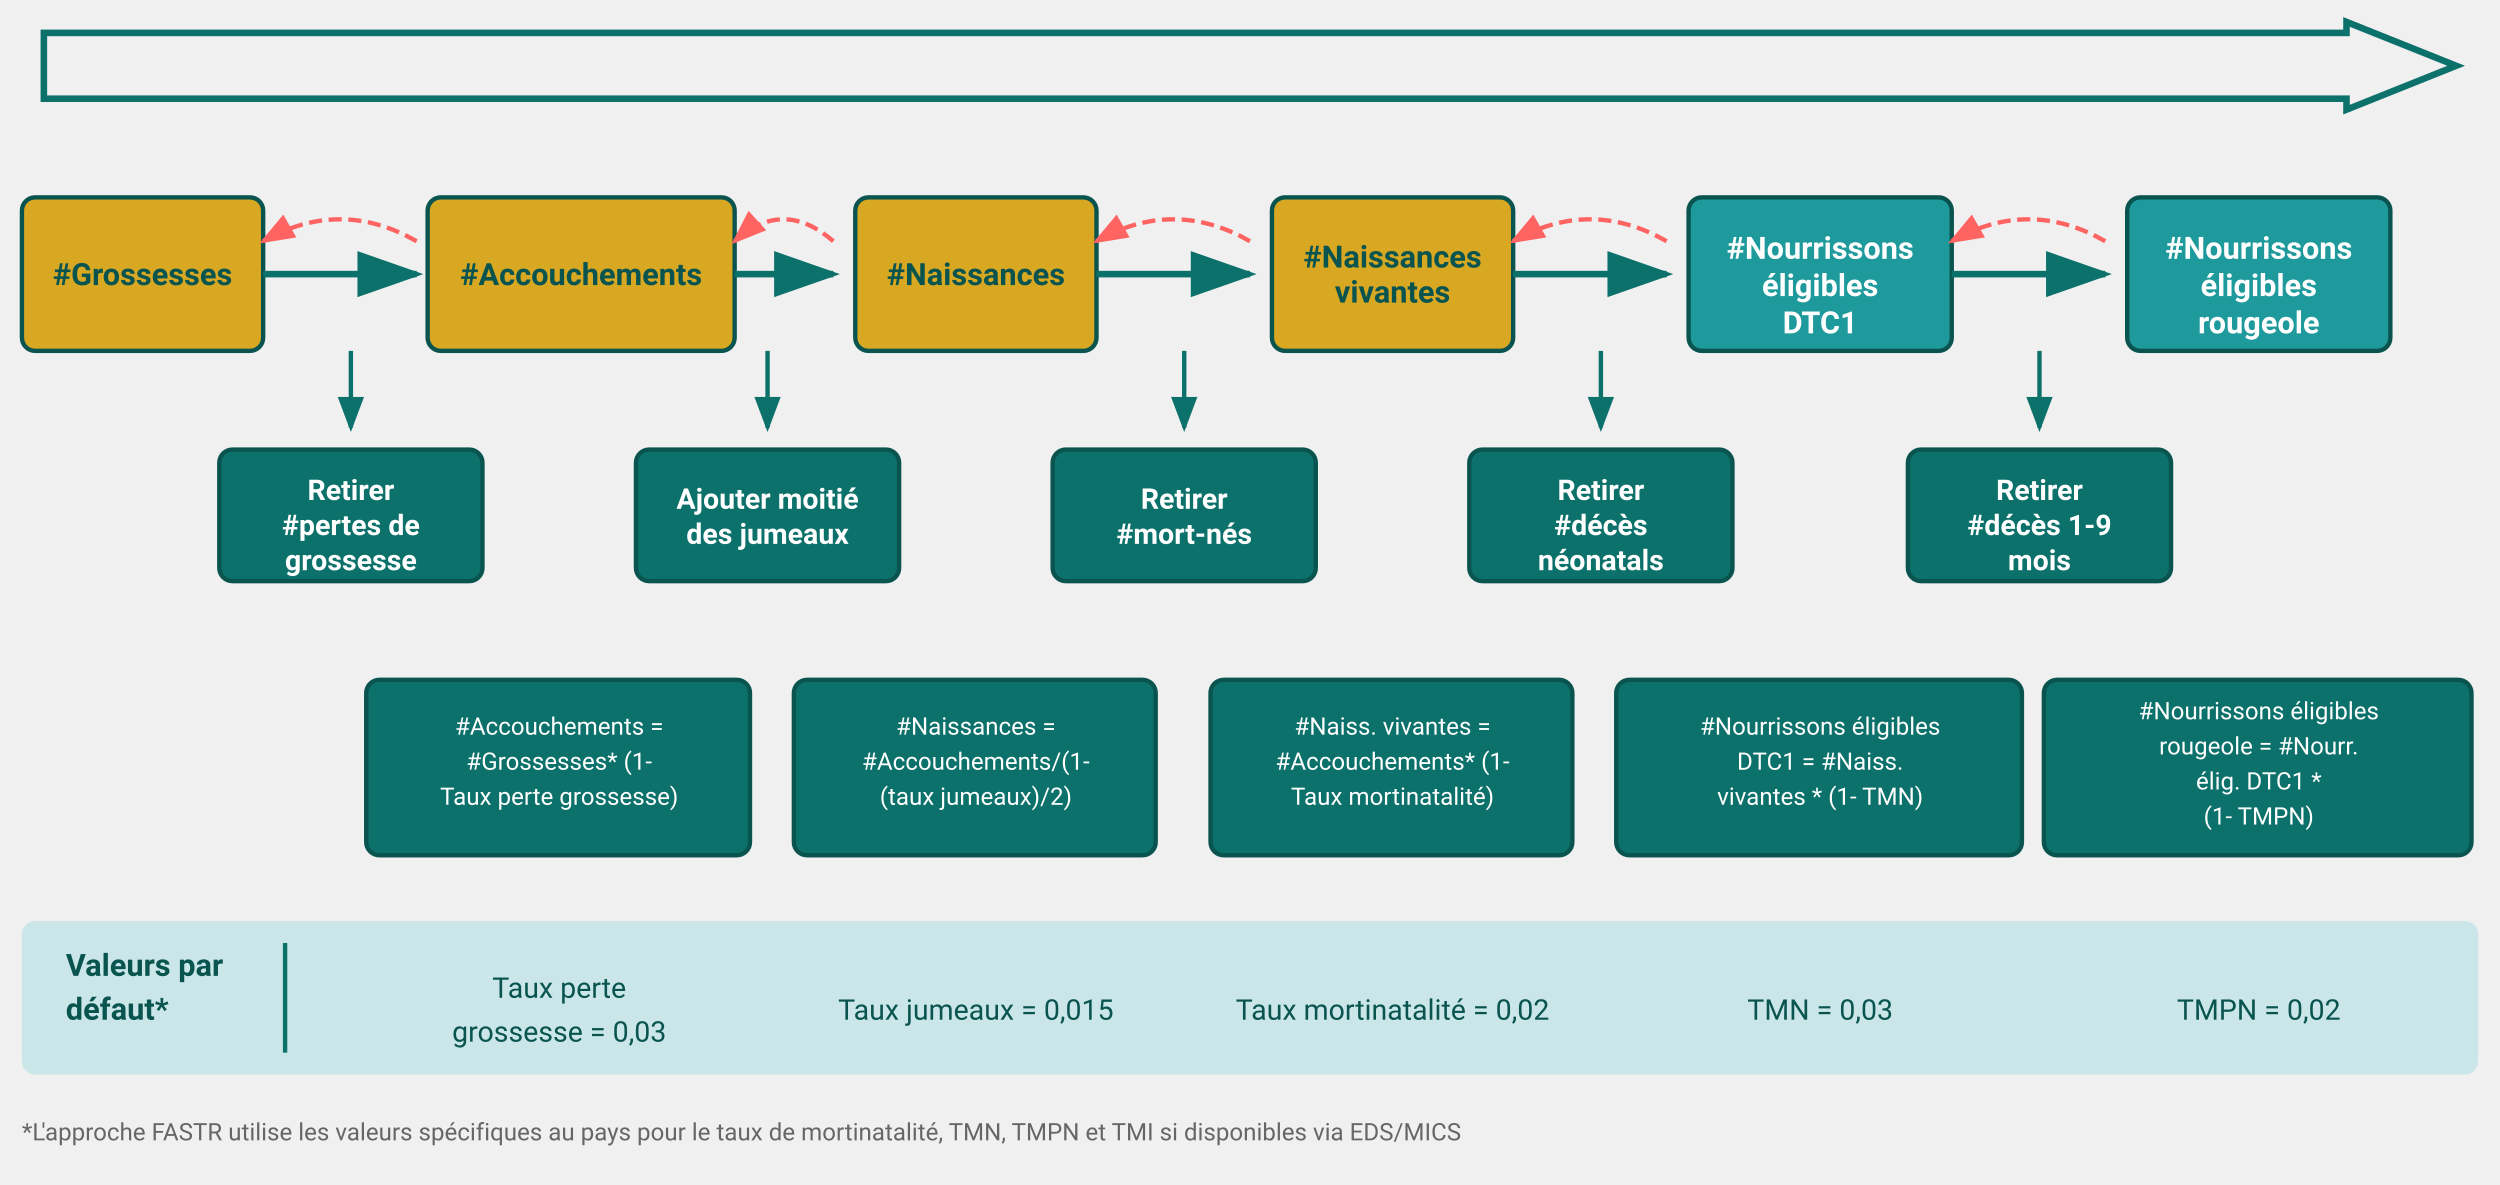
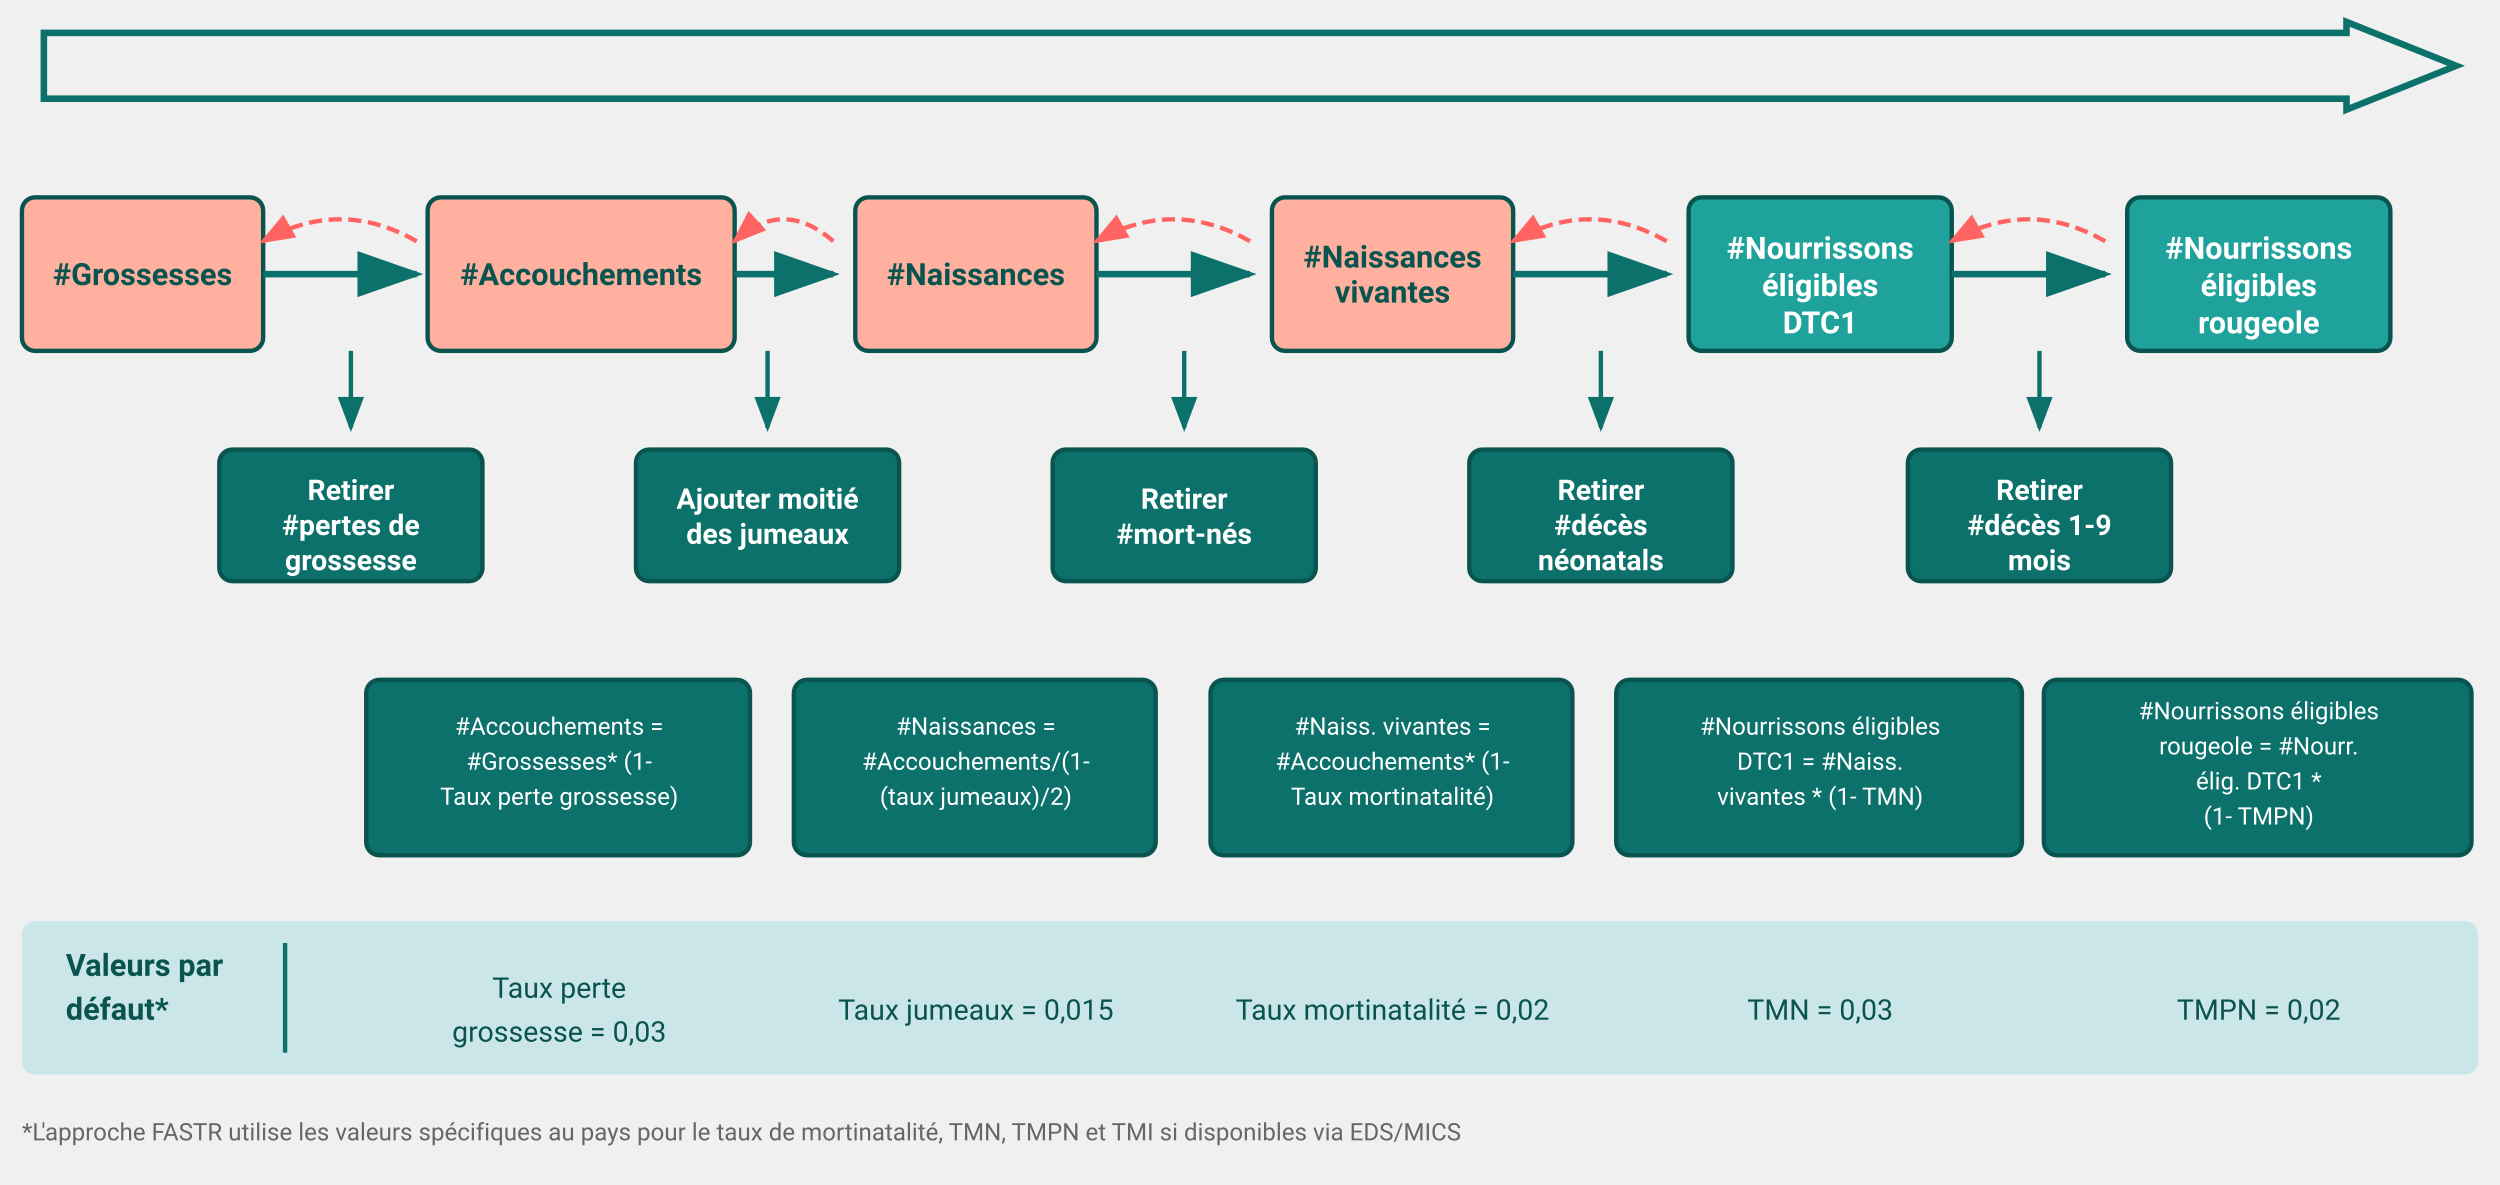
<svg xmlns="http://www.w3.org/2000/svg" viewBox="30 50 1140 540">
  <defs>
    <style>
      /* FASTR Brand Colors */
-       .box-main { fill: #D8A822; stroke: #09544F; stroke-width: 2; }
-       .box-dpt { fill: #1F9A9C; stroke: #09544F; stroke-width: 2; }
-       .box-measles { fill: #1F9A9C; stroke: #09544F; stroke-width: 2; }
-       .box-adjustment { fill: #0C716B; stroke: #09544F; stroke-width: 2; }
-       .box-formula { fill: #0C716B; stroke: #09544F; stroke-width: 2; }
+       .box-main { fill: #FFB09F; stroke: #0A544F; stroke-width: 2; }
+       .box-dpt { fill: #1FA29C; stroke: #0A544F; stroke-width: 2; }
+       .box-measles { fill: #1FA29C; stroke: #0A544F; stroke-width: 2; }
+       .box-adjustment { fill: #0C716B; stroke: #0A544F; stroke-width: 2; }
+       .box-formula { fill: #0C716B; stroke: #0A544F; stroke-width: 2; }

      .text-white { font-family: -apple-system, BlinkMacSystemFont, "Segoe UI", Roboto, sans-serif; font-size: 13px; font-weight: 600; fill: #ffffff; text-anchor: middle; }
-       .text-dark { font-family: -apple-system, BlinkMacSystemFont, "Segoe UI", Roboto, sans-serif; font-size: 14px; font-weight: 600; fill: #09544F; text-anchor: middle; }
+       .text-dark { font-family: -apple-system, BlinkMacSystemFont, "Segoe UI", Roboto, sans-serif; font-size: 14px; font-weight: 600; fill: #0A544F; text-anchor: middle; }
      .text-teal { font-family: -apple-system, BlinkMacSystemFont, "Segoe UI", Roboto, sans-serif; font-size: 14px; font-weight: 600; fill: #ffffff; text-anchor: middle; }
      .text-formula { font-family: -apple-system, BlinkMacSystemFont, "Segoe UI", Roboto, sans-serif; font-size: 11px; fill: #ffffff; text-anchor: middle; }

      .arrow-forward { stroke: #0C716B; stroke-width: 3; fill: none; marker-end: url(#arrowhead-teal); }
      .arrow-back { stroke: #FF6462; stroke-width: 2; fill: none; marker-end: url(#arrowhead-coral); stroke-dasharray: 6,3; }
      .arrow-down { stroke: #0C716B; stroke-width: 2; fill: none; marker-end: url(#arrowhead-teal-small); }

-       .default-label { font-family: -apple-system, BlinkMacSystemFont, "Segoe UI", Roboto, sans-serif; font-size: 14px; font-weight: 700; fill: #09544F; }
-       .default-value { font-family: -apple-system, BlinkMacSystemFont, "Segoe UI", Roboto, sans-serif; font-size: 13px; fill: #09544F; }
+       .default-label { font-family: -apple-system, BlinkMacSystemFont, "Segoe UI", Roboto, sans-serif; font-size: 14px; font-weight: 700; fill: #0A544F; }
+       .default-value { font-family: -apple-system, BlinkMacSystemFont, "Segoe UI", Roboto, sans-serif; font-size: 13px; fill: #0A544F; }
      .footnote { font-family: -apple-system, BlinkMacSystemFont, "Segoe UI", Roboto, sans-serif; font-size: 11px; fill: #666; }
    </style>
    <marker id="arrowhead-teal" markerWidth="10" markerHeight="7" refX="9" refY="3.5" orient="auto">
      <polygon points="0 0, 10 3.5, 0 7" fill="#0C716B" />
    </marker>
    <marker id="arrowhead-teal-small" markerWidth="8" markerHeight="6" refX="7" refY="3" orient="auto">
      <polygon points="0 0, 8 3, 0 6" fill="#0C716B" />
    </marker>
    <marker id="arrowhead-coral" markerWidth="8" markerHeight="6" refX="7" refY="3" orient="auto">
      <polygon points="0 0, 8 3, 0 6" fill="#FF6462" />
    </marker>
  </defs>
  <polygon points="50,65 1100,65 1100,60 1150,80 1100,100 1100,95 50,95" fill="none" stroke="#0C716B" stroke-width="3" />
  <rect class="box-main" x="40" y="140" width="110" height="70" rx="6" />
  <text class="text-dark" x="95" y="180">#Grossesses</text>
  <line class="arrow-forward" x1="150" y1="175" x2="220" y2="175" />
  <path class="arrow-back" d="M 220 160 Q 185 140, 150 160" />
  <rect class="box-main" x="225" y="140" width="140" height="70" rx="6" />
  <text class="text-dark" x="295" y="180">#Accouchements</text>
  <line class="arrow-forward" x1="365" y1="175" x2="410" y2="175" />
  <path class="arrow-back" d="M 410 160 Q 387 140, 365 160" />
  <rect class="box-main" x="420" y="140" width="110" height="70" rx="6" />
  <text class="text-dark" x="475" y="180">#Naissances</text>
  <line class="arrow-forward" x1="530" y1="175" x2="600" y2="175" />
  <path class="arrow-back" d="M 600 160 Q 565 140, 530 160" />
  <rect class="box-main" x="610" y="140" width="110" height="70" rx="6" />
  <text class="text-dark" x="665" y="172">#Naissances</text>
  <text class="text-dark" x="665" y="188">vivantes</text>
  <line class="arrow-forward" x1="720" y1="175" x2="790" y2="175" />
  <path class="arrow-back" d="M 790 160 Q 755 140, 720 160" />
  <rect class="box-dpt" x="800" y="140" width="120" height="70" rx="6" />
  <text class="text-teal" x="860" y="168">#Nourrissons</text>
  <text class="text-teal" x="860" y="185">éligibles</text>
  <text class="text-teal" x="860" y="202">DTC1</text>
  <line class="arrow-forward" x1="920" y1="175" x2="990" y2="175" />
  <path class="arrow-back" d="M 990 160 Q 955 140, 920 160" />
  <rect class="box-measles" x="1000" y="140" width="120" height="70" rx="6" />
  <text class="text-teal" x="1060" y="168">#Nourrissons</text>
  <text class="text-teal" x="1060" y="185">éligibles</text>
  <text class="text-teal" x="1060" y="202">rougeole</text>
  <line class="arrow-down" x1="190" y1="210" x2="190" y2="245" />
  <rect class="box-adjustment" x="130" y="255" width="120" height="60" rx="6" />
  <text class="text-white" x="190" y="278">Retirer</text>
  <text class="text-white" x="190" y="294">#pertes de</text>
  <text class="text-white" x="190" y="310">grossesse</text>
  <line class="arrow-down" x1="380" y1="210" x2="380" y2="245" />
  <rect class="box-adjustment" x="320" y="255" width="120" height="60" rx="6" />
  <text class="text-white" x="380" y="282">Ajouter moitié</text>
  <text class="text-white" x="380" y="298">des jumeaux</text>
  <line class="arrow-down" x1="570" y1="210" x2="570" y2="245" />
  <rect class="box-adjustment" x="510" y="255" width="120" height="60" rx="6" />
  <text class="text-white" x="570" y="282">Retirer</text>
  <text class="text-white" x="570" y="298">#mort-nés</text>
  <line class="arrow-down" x1="760" y1="210" x2="760" y2="245" />
  <rect class="box-adjustment" x="700" y="255" width="120" height="60" rx="6" />
  <text class="text-white" x="760" y="278">Retirer</text>
  <text class="text-white" x="760" y="294">#décès</text>
  <text class="text-white" x="760" y="310">néonatals</text>
  <line class="arrow-down" x1="960" y1="210" x2="960" y2="245" />
  <rect class="box-adjustment" x="900" y="255" width="120" height="60" rx="6" />
  <text class="text-white" x="960" y="278">Retirer</text>
  <text class="text-white" x="960" y="294">#décès 1-9</text>
  <text class="text-white" x="960" y="310">mois</text>
  <rect class="box-formula" x="197" y="360" width="175" height="80" rx="6" />
  <text class="text-formula" x="285" y="385">#Accouchements =</text>
  <text class="text-formula" x="285" y="401">#Grossesses* (1-</text>
  <text class="text-formula" x="285" y="417">Taux perte grossesse)</text>
  <rect class="box-formula" x="392" y="360" width="165" height="80" rx="6" />
  <text class="text-formula" x="475" y="385">#Naissances =</text>
  <text class="text-formula" x="475" y="401">#Accouchements/(1-</text>
  <text class="text-formula" x="475" y="417">(taux jumeaux)/2)</text>
  <rect class="box-formula" x="582" y="360" width="165" height="80" rx="6" />
  <text class="text-formula" x="665" y="385">#Naiss. vivantes =</text>
  <text class="text-formula" x="665" y="401">#Accouchements* (1-</text>
  <text class="text-formula" x="665" y="417">Taux mortinatalité)</text>
  <rect class="box-formula" x="767" y="360" width="185" height="80" rx="6" />
  <text class="text-formula" x="860" y="385">#Nourrissons éligibles</text>
  <text class="text-formula" x="860" y="401">DTC1 = #Naiss.</text>
  <text class="text-formula" x="860" y="417">vivantes * (1- TMN)</text>
  <rect class="box-formula" x="962" y="360" width="195" height="80" rx="6" />
  <text class="text-formula" x="1060" y="378">#Nourrissons éligibles</text>
  <text class="text-formula" x="1060" y="394">rougeole = #Nourr.</text>
  <text class="text-formula" x="1060" y="410">élig. DTC1 *</text>
  <text class="text-formula" x="1060" y="426">(1- TMPN)</text>
  <rect x="40" y="470" width="1120" height="70" fill="#CAE6E9" rx="6" />
  <text class="default-label" x="60" y="495">Valeurs par</text>
  <text class="default-label" x="60" y="515">défaut*</text>
  <line x1="160" y1="480" x2="160" y2="530" stroke="#0C716B" stroke-width="2" />
  <text class="default-value" x="285" y="505" text-anchor="middle">Taux perte</text>
  <text class="default-value" x="285" y="525" text-anchor="middle">grossesse = 0,03</text>
  <text class="default-value" x="475" y="515" text-anchor="middle">Taux jumeaux = 0,015</text>
  <text class="default-value" x="665" y="515" text-anchor="middle">Taux mortinatalité = 0,02</text>
  <text class="default-value" x="860" y="515" text-anchor="middle">TMN = 0,03</text>
  <text class="default-value" x="1060" y="515" text-anchor="middle">TMPN = 0,02</text>
  <text class="footnote" x="40" y="570">*L'approche FASTR utilise les valeurs spécifiques au pays pour le taux de mortinatalité, TMN, TMPN et TMI si disponibles via EDS/MICS</text>
</svg>
